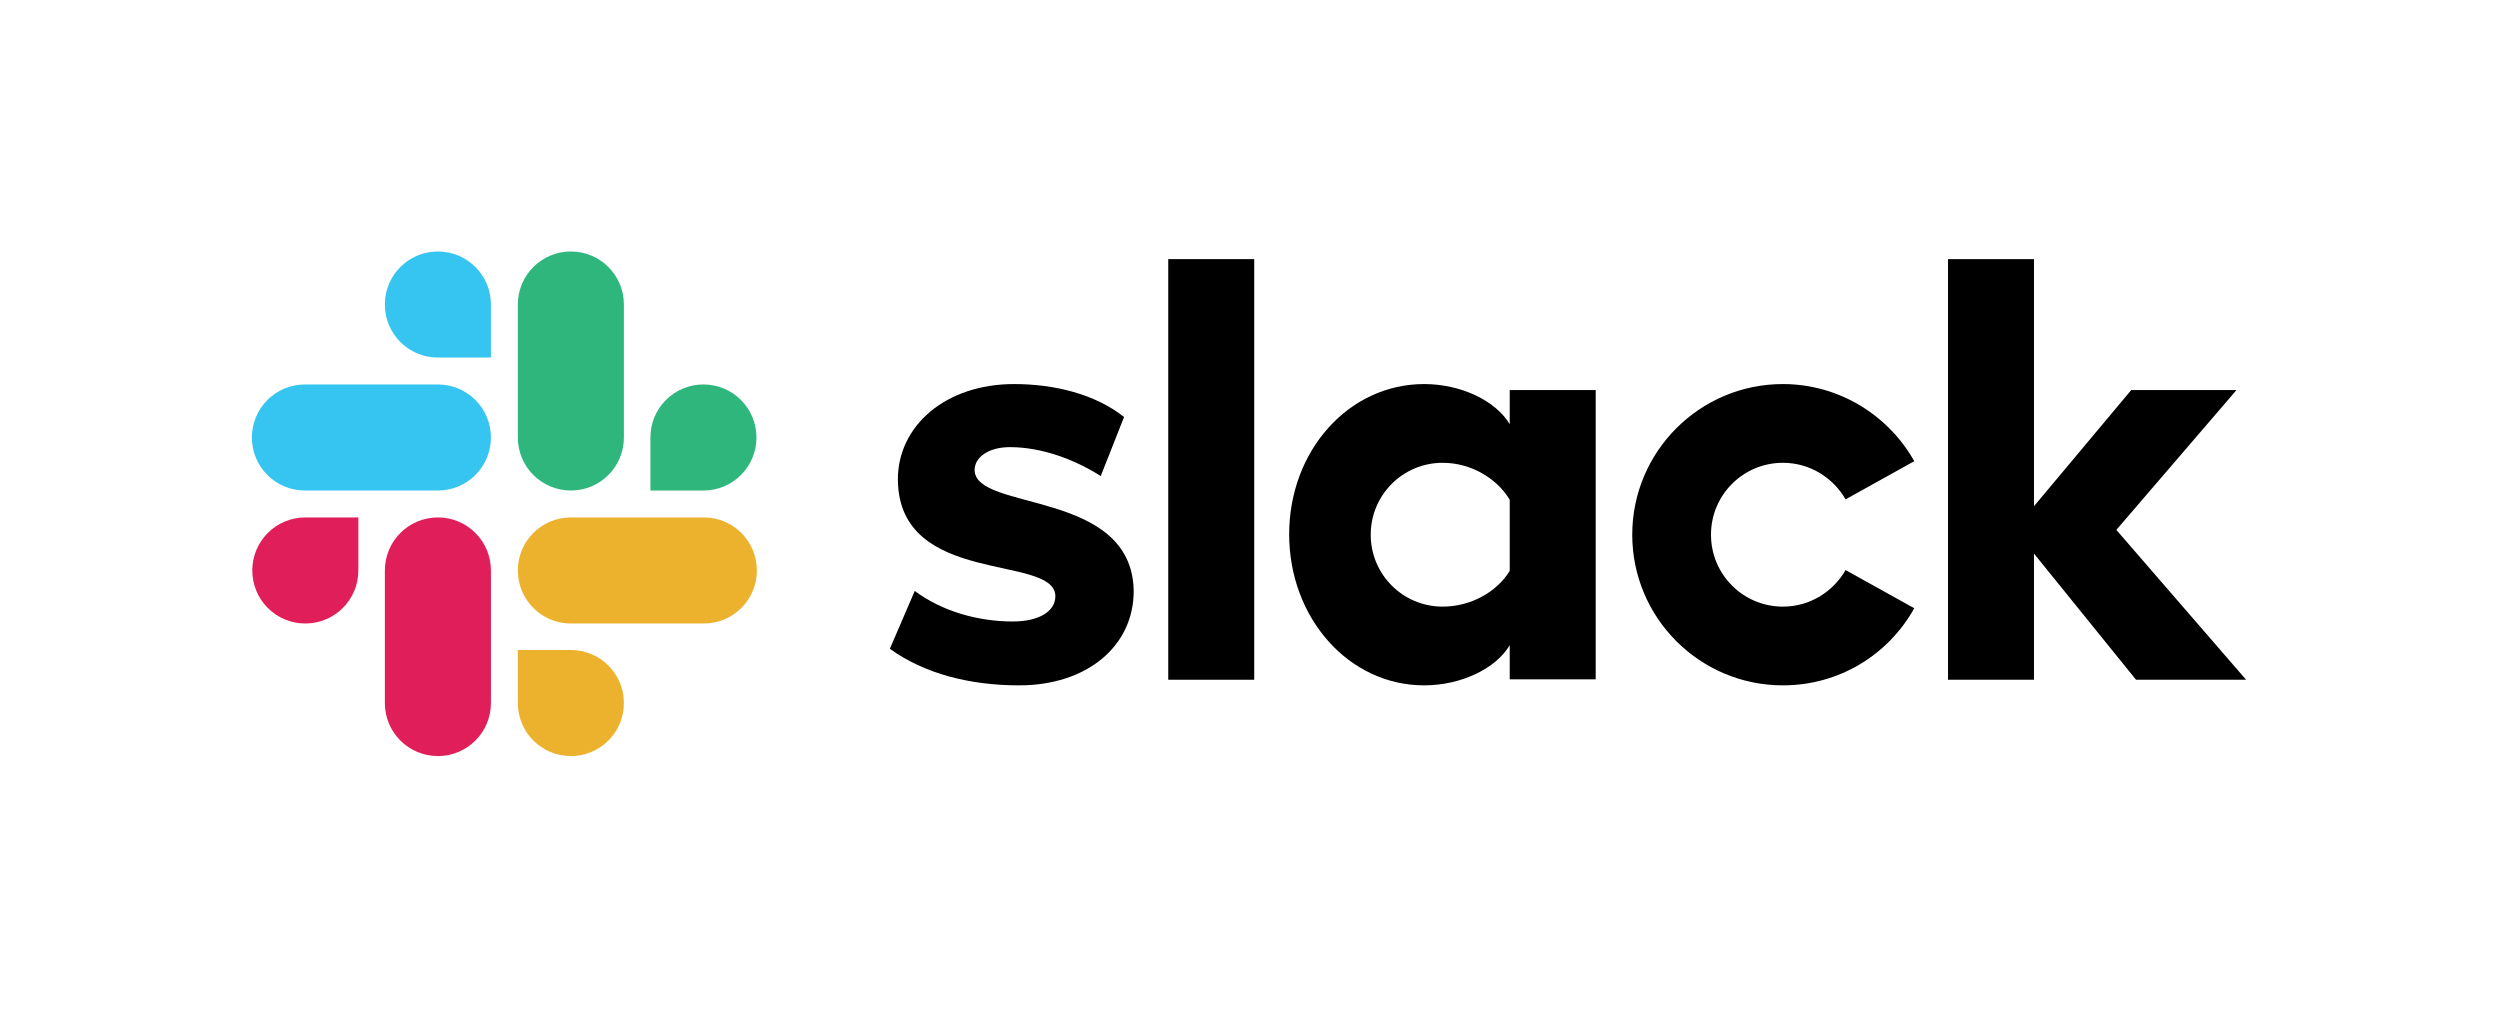
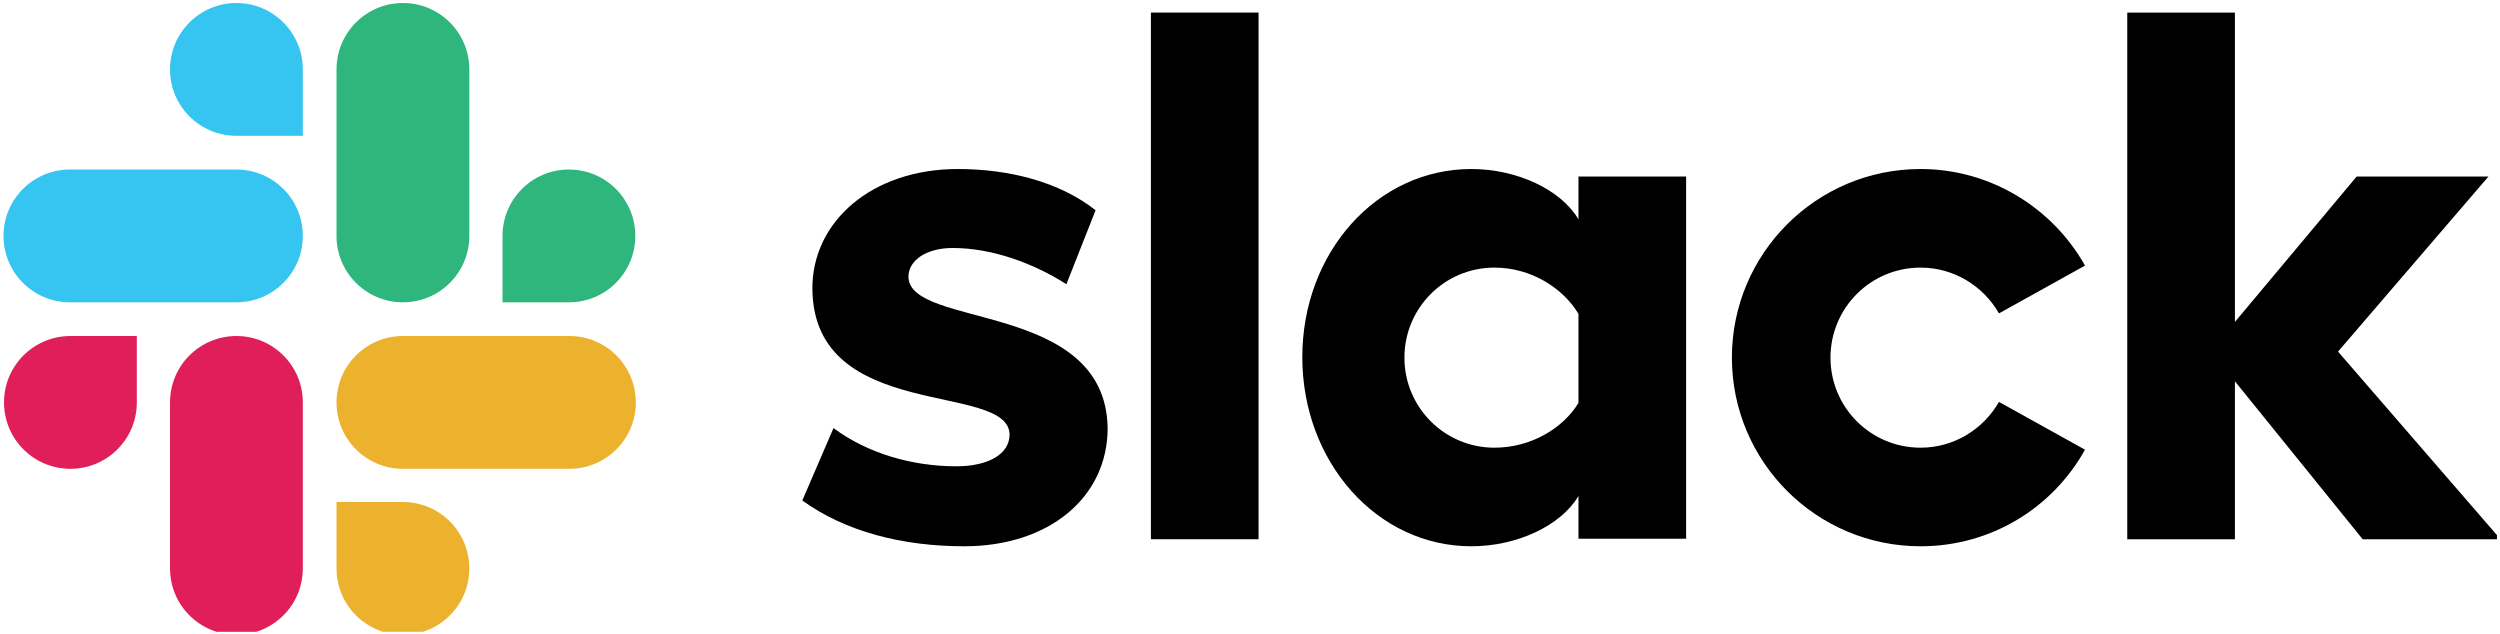
- <svg xmlns="http://www.w3.org/2000/svg" version="1.1" id="Layer_1" x="0px" y="0px" viewBox="0 0 622.3 254.4" style="enable-background:new 0 0 622.3 254.4;" xml:space="preserve">
-   <style type="text/css">
- 	.st0{fill:#E01E5A;}
- 	.st1{fill:#36C5F0;}
- 	.st2{fill:#2EB67D;}
- 	.st3{fill:#ECB22E;}
- </style>
-   <g>
-     <g>
-       <path d="M221.5,161.5l6.2-14.4c6.7,5,15.6,7.6,24.4,7.6c6.5,0,10.6-2.5,10.6-6.3c-0.1-10.6-38.9-2.3-39.2-28.9    c-0.1-13.5,11.9-23.9,28.9-23.9c10.1,0,20.2,2.5,27.4,8.2l-5.8,14.7c-6.6-4.2-14.8-7.2-22.6-7.2c-5.3,0-8.8,2.5-8.8,5.7    c0.1,10.4,39.2,4.7,39.6,30.1c0,13.8-11.7,23.5-28.5,23.5C241.4,170.6,230.1,167.7,221.5,161.5" />
-       <path d="M459.4,141.9c-3.1,5.4-8.9,9.1-15.6,9.1c-9.9,0-17.9-8-17.9-17.9s8-17.9,17.9-17.9c6.7,0,12.5,3.7,15.6,9.1l17.1-9.5    c-6.4-11.4-18.7-19.2-32.7-19.2c-20.7,0-37.5,16.8-37.5,37.5c0,20.7,16.8,37.5,37.5,37.5c14.1,0,26.3-7.7,32.7-19.2L459.4,141.9z" />
-       <rect x="290.8" y="64.5" width="21.4" height="104.7" />
-       <polygon points="484.9,64.5 484.9,169.2 506.3,169.2 506.3,137.8 531.7,169.2 559.1,169.2 526.8,131.9 556.7,97.1 530.5,97.1     506.3,126 506.3,64.5   " />
-       <path d="M375.8,142.1c-3.1,5.1-9.5,8.9-16.7,8.9c-9.9,0-17.9-8-17.9-17.9s8-17.9,17.9-17.9c7.2,0,13.6,4,16.7,9.2V142.1z     M375.8,97.1v8.5c-3.5-5.9-12.2-10-21.3-10c-18.8,0-33.6,16.6-33.6,37.4c0,20.8,14.8,37.6,33.6,37.6c9.1,0,17.8-4.1,21.3-10v8.5    h21.4v-72H375.8z" />
-     </g>
+ <svg xmlns="http://www.w3.org/2000/svg" width="100%" height="100%" viewBox="0 0 497 126" version="1.1" xml:space="preserve" style="fill-rule:evenodd;clip-rule:evenodd;stroke-linejoin:round;stroke-miterlimit:2;">
+   <rect id="Artboard1" x="0" y="0" width="496.4" height="125.6" style="fill:none;" />
+   <clipPath id="_clip1">
+     <rect id="Artboard11" x="0" y="0" width="496.4" height="125.6" />
+   </clipPath>
+   <g clip-path="url(#_clip1)">
    <g>
      <g>
-         <path class="st0" d="M89.2,142c0,7.3-5.9,13.2-13.2,13.2s-13.2-5.9-13.2-13.2s5.9-13.2,13.2-13.2h13.2V142z" />
-         <path class="st0" d="M95.8,142c0-7.3,5.9-13.2,13.2-13.2s13.2,5.9,13.2,13.2V175c0,7.3-5.9,13.2-13.2,13.2s-13.2-5.9-13.2-13.2     V142z" />
+         <path d="M159.5,99.5L165.7,85.1C172.4,90.1 181.3,92.7 190.1,92.7C196.6,92.7 200.7,90.2 200.7,86.4C200.6,75.8 161.8,84.1 161.5,57.5C161.4,44 173.4,33.6 190.4,33.6C200.5,33.6 210.6,36.1 217.8,41.8L212,56.5C205.4,52.3 197.2,49.3 189.4,49.3C184.1,49.3 180.6,51.8 180.6,55C180.7,65.4 219.8,59.7 220.2,85.1C220.2,98.9 208.5,108.6 191.7,108.6C179.4,108.6 168.1,105.7 159.5,99.5" style="fill-rule:nonzero;" />
+         <path d="M397.4,79.9C394.3,85.3 388.5,89 381.8,89C371.9,89 363.9,81 363.9,71.1C363.9,61.2 371.9,53.2 381.8,53.2C388.5,53.2 394.3,56.9 397.4,62.3L414.5,52.8C408.1,41.4 395.8,33.6 381.8,33.6C361.1,33.6 344.3,50.4 344.3,71.1C344.3,91.8 361.1,108.6 381.8,108.6C395.9,108.6 408.1,100.9 414.5,89.4L397.4,79.9Z" style="fill-rule:nonzero;" />
+         <rect x="228.8" y="2.5" width="21.4" height="104.7" />
+         <path d="M422.9,2.5L422.9,107.2L444.3,107.2L444.3,75.8L469.7,107.2L497.1,107.2L464.8,69.9L494.7,35.1L468.5,35.1L444.3,64L444.3,2.5L422.9,2.5Z" style="fill-rule:nonzero;" />
+         <path d="M313.8,80.1C310.7,85.2 304.3,89 297.1,89C287.2,89 279.2,81 279.2,71.1C279.2,61.2 287.2,53.2 297.1,53.2C304.3,53.2 310.7,57.2 313.8,62.4L313.8,80.1ZM313.8,35.1L313.8,43.6C310.3,37.7 301.6,33.6 292.5,33.6C273.7,33.6 258.9,50.2 258.9,71C258.9,91.8 273.7,108.6 292.5,108.6C301.6,108.6 310.3,104.5 313.8,98.6L313.8,107.1L335.2,107.1L335.2,35.1L313.8,35.1Z" style="fill-rule:nonzero;" />
      </g>
      <g>
-         <path class="st1" d="M109,89c-7.3,0-13.2-5.9-13.2-13.2c0-7.3,5.9-13.2,13.2-13.2s13.2,5.9,13.2,13.2V89H109z" />
-         <path class="st1" d="M109,95.7c7.3,0,13.2,5.9,13.2,13.2c0,7.3-5.9,13.2-13.2,13.2H75.9c-7.3,0-13.2-5.9-13.2-13.2     c0-7.3,5.9-13.2,13.2-13.2H109z" />
-       </g>
-       <g>
-         <path class="st2" d="M161.9,108.9c0-7.3,5.9-13.2,13.2-13.2s13.2,5.9,13.2,13.2c0,7.3-5.9,13.2-13.2,13.2h-13.2V108.9z" />
-         <path class="st2" d="M155.3,108.9c0,7.3-5.9,13.2-13.2,13.2s-13.2-5.9-13.2-13.2V75.8c0-7.3,5.9-13.2,13.2-13.2     s13.2,5.9,13.2,13.2V108.9z" />
-       </g>
-       <g>
-         <path class="st3" d="M142.1,161.8c7.3,0,13.2,5.9,13.2,13.2c0,7.3-5.9,13.2-13.2,13.2s-13.2-5.9-13.2-13.2v-13.2H142.1z" />
-         <path class="st3" d="M142.1,155.2c-7.3,0-13.2-5.9-13.2-13.2s5.9-13.2,13.2-13.2h33.1c7.3,0,13.2,5.9,13.2,13.2     s-5.9,13.2-13.2,13.2H142.1z" />
+         <g>
+           <path d="M27.2,80C27.2,87.3 21.3,93.2 14,93.2C6.7,93.2 0.8,87.3 0.8,80C0.8,72.7 6.7,66.8 14,66.8L27.2,66.8L27.2,80Z" style="fill:rgb(224,30,90);fill-rule:nonzero;" />
+           <path d="M33.8,80C33.8,72.7 39.7,66.8 47,66.8C54.3,66.8 60.2,72.7 60.2,80L60.2,113C60.2,120.3 54.3,126.2 47,126.2C39.7,126.2 33.8,120.3 33.8,113L33.8,80Z" style="fill:rgb(224,30,90);fill-rule:nonzero;" />
+         </g>
+         <g>
+           <path d="M47,27C39.7,27 33.8,21.1 33.8,13.8C33.8,6.5 39.7,0.6 47,0.6C54.3,0.6 60.2,6.5 60.2,13.8L60.2,27L47,27Z" style="fill:rgb(54,197,240);fill-rule:nonzero;" />
+           <path d="M47,33.7C54.3,33.7 60.2,39.6 60.2,46.9C60.2,54.2 54.3,60.1 47,60.1L13.9,60.1C6.6,60.1 0.7,54.2 0.7,46.9C0.7,39.6 6.6,33.7 13.9,33.7L47,33.7Z" style="fill:rgb(54,197,240);fill-rule:nonzero;" />
+         </g>
+         <g>
+           <path d="M99.9,46.9C99.9,39.6 105.8,33.7 113.1,33.7C120.4,33.7 126.3,39.6 126.3,46.9C126.3,54.2 120.4,60.1 113.1,60.1L99.9,60.1L99.9,46.9Z" style="fill:rgb(46,182,125);fill-rule:nonzero;" />
+           <path d="M93.3,46.9C93.3,54.2 87.4,60.1 80.1,60.1C72.8,60.1 66.9,54.2 66.9,46.9L66.9,13.8C66.9,6.5 72.8,0.6 80.1,0.6C87.4,0.6 93.3,6.5 93.3,13.8L93.3,46.9Z" style="fill:rgb(46,182,125);fill-rule:nonzero;" />
+         </g>
+         <g>
+           <path d="M80.1,99.8C87.4,99.8 93.3,105.7 93.3,113C93.3,120.3 87.4,126.2 80.1,126.2C72.8,126.2 66.9,120.3 66.9,113L66.9,99.8L80.1,99.8Z" style="fill:rgb(236,178,46);fill-rule:nonzero;" />
+           <path d="M80.1,93.2C72.8,93.2 66.9,87.3 66.9,80C66.9,72.7 72.8,66.8 80.1,66.8L113.2,66.8C120.5,66.8 126.4,72.7 126.4,80C126.4,87.3 120.5,93.2 113.2,93.2L80.1,93.2Z" style="fill:rgb(236,178,46);fill-rule:nonzero;" />
+         </g>
      </g>
    </g>
  </g>
</svg>
